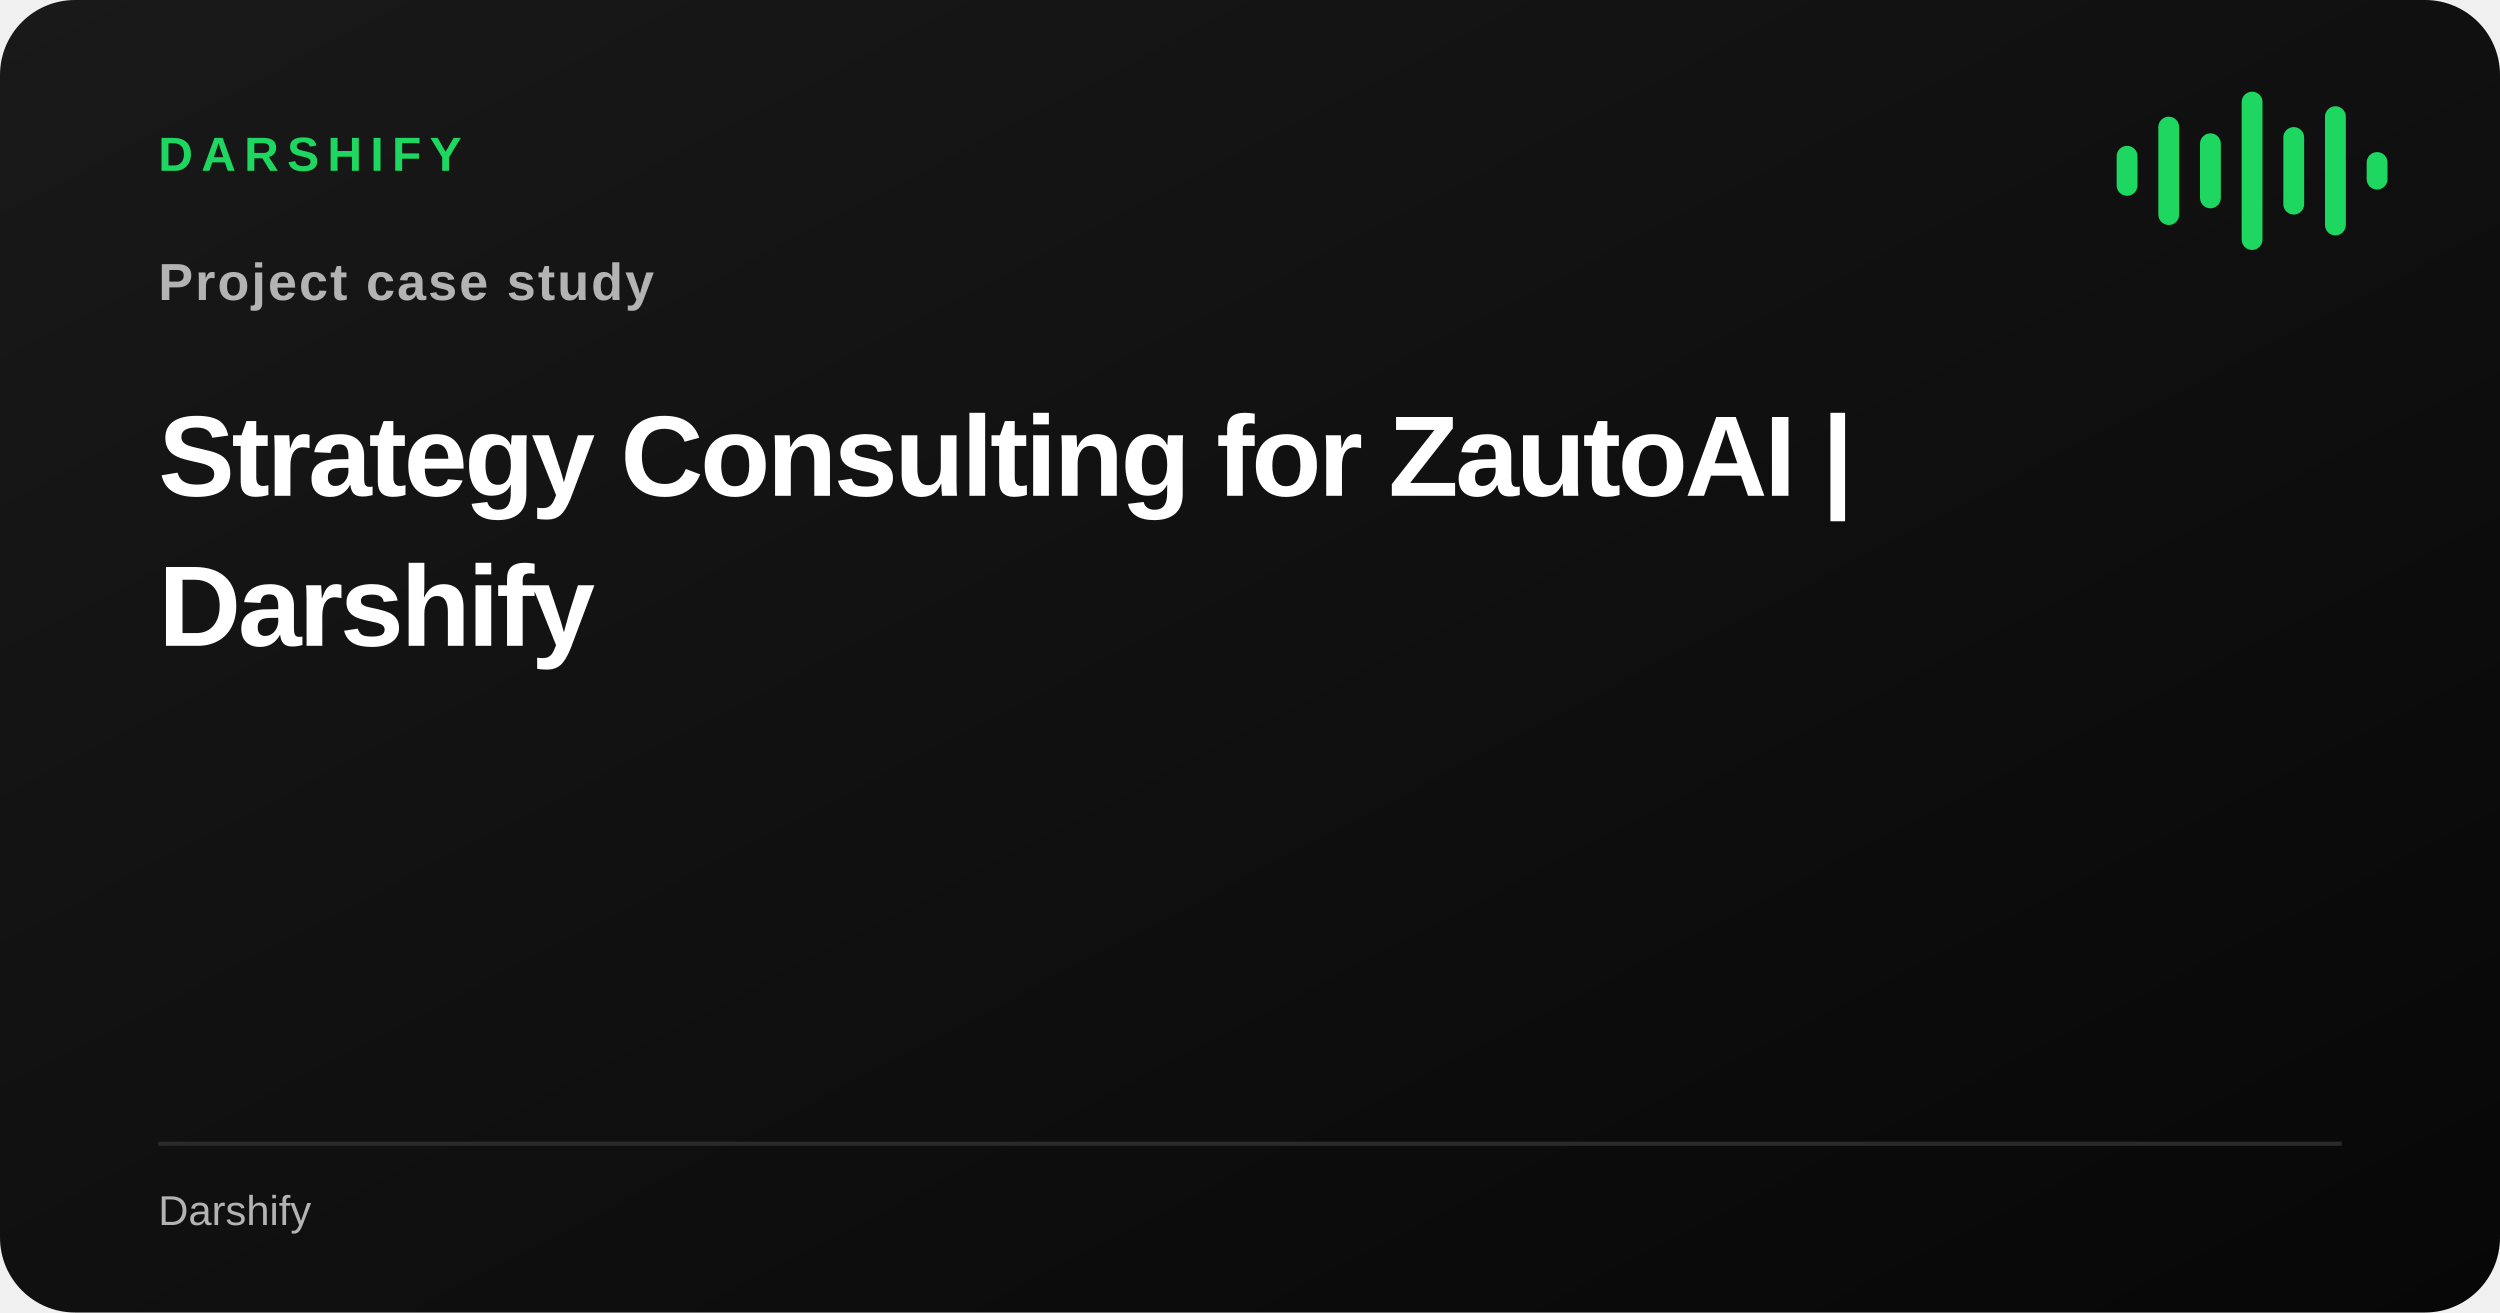
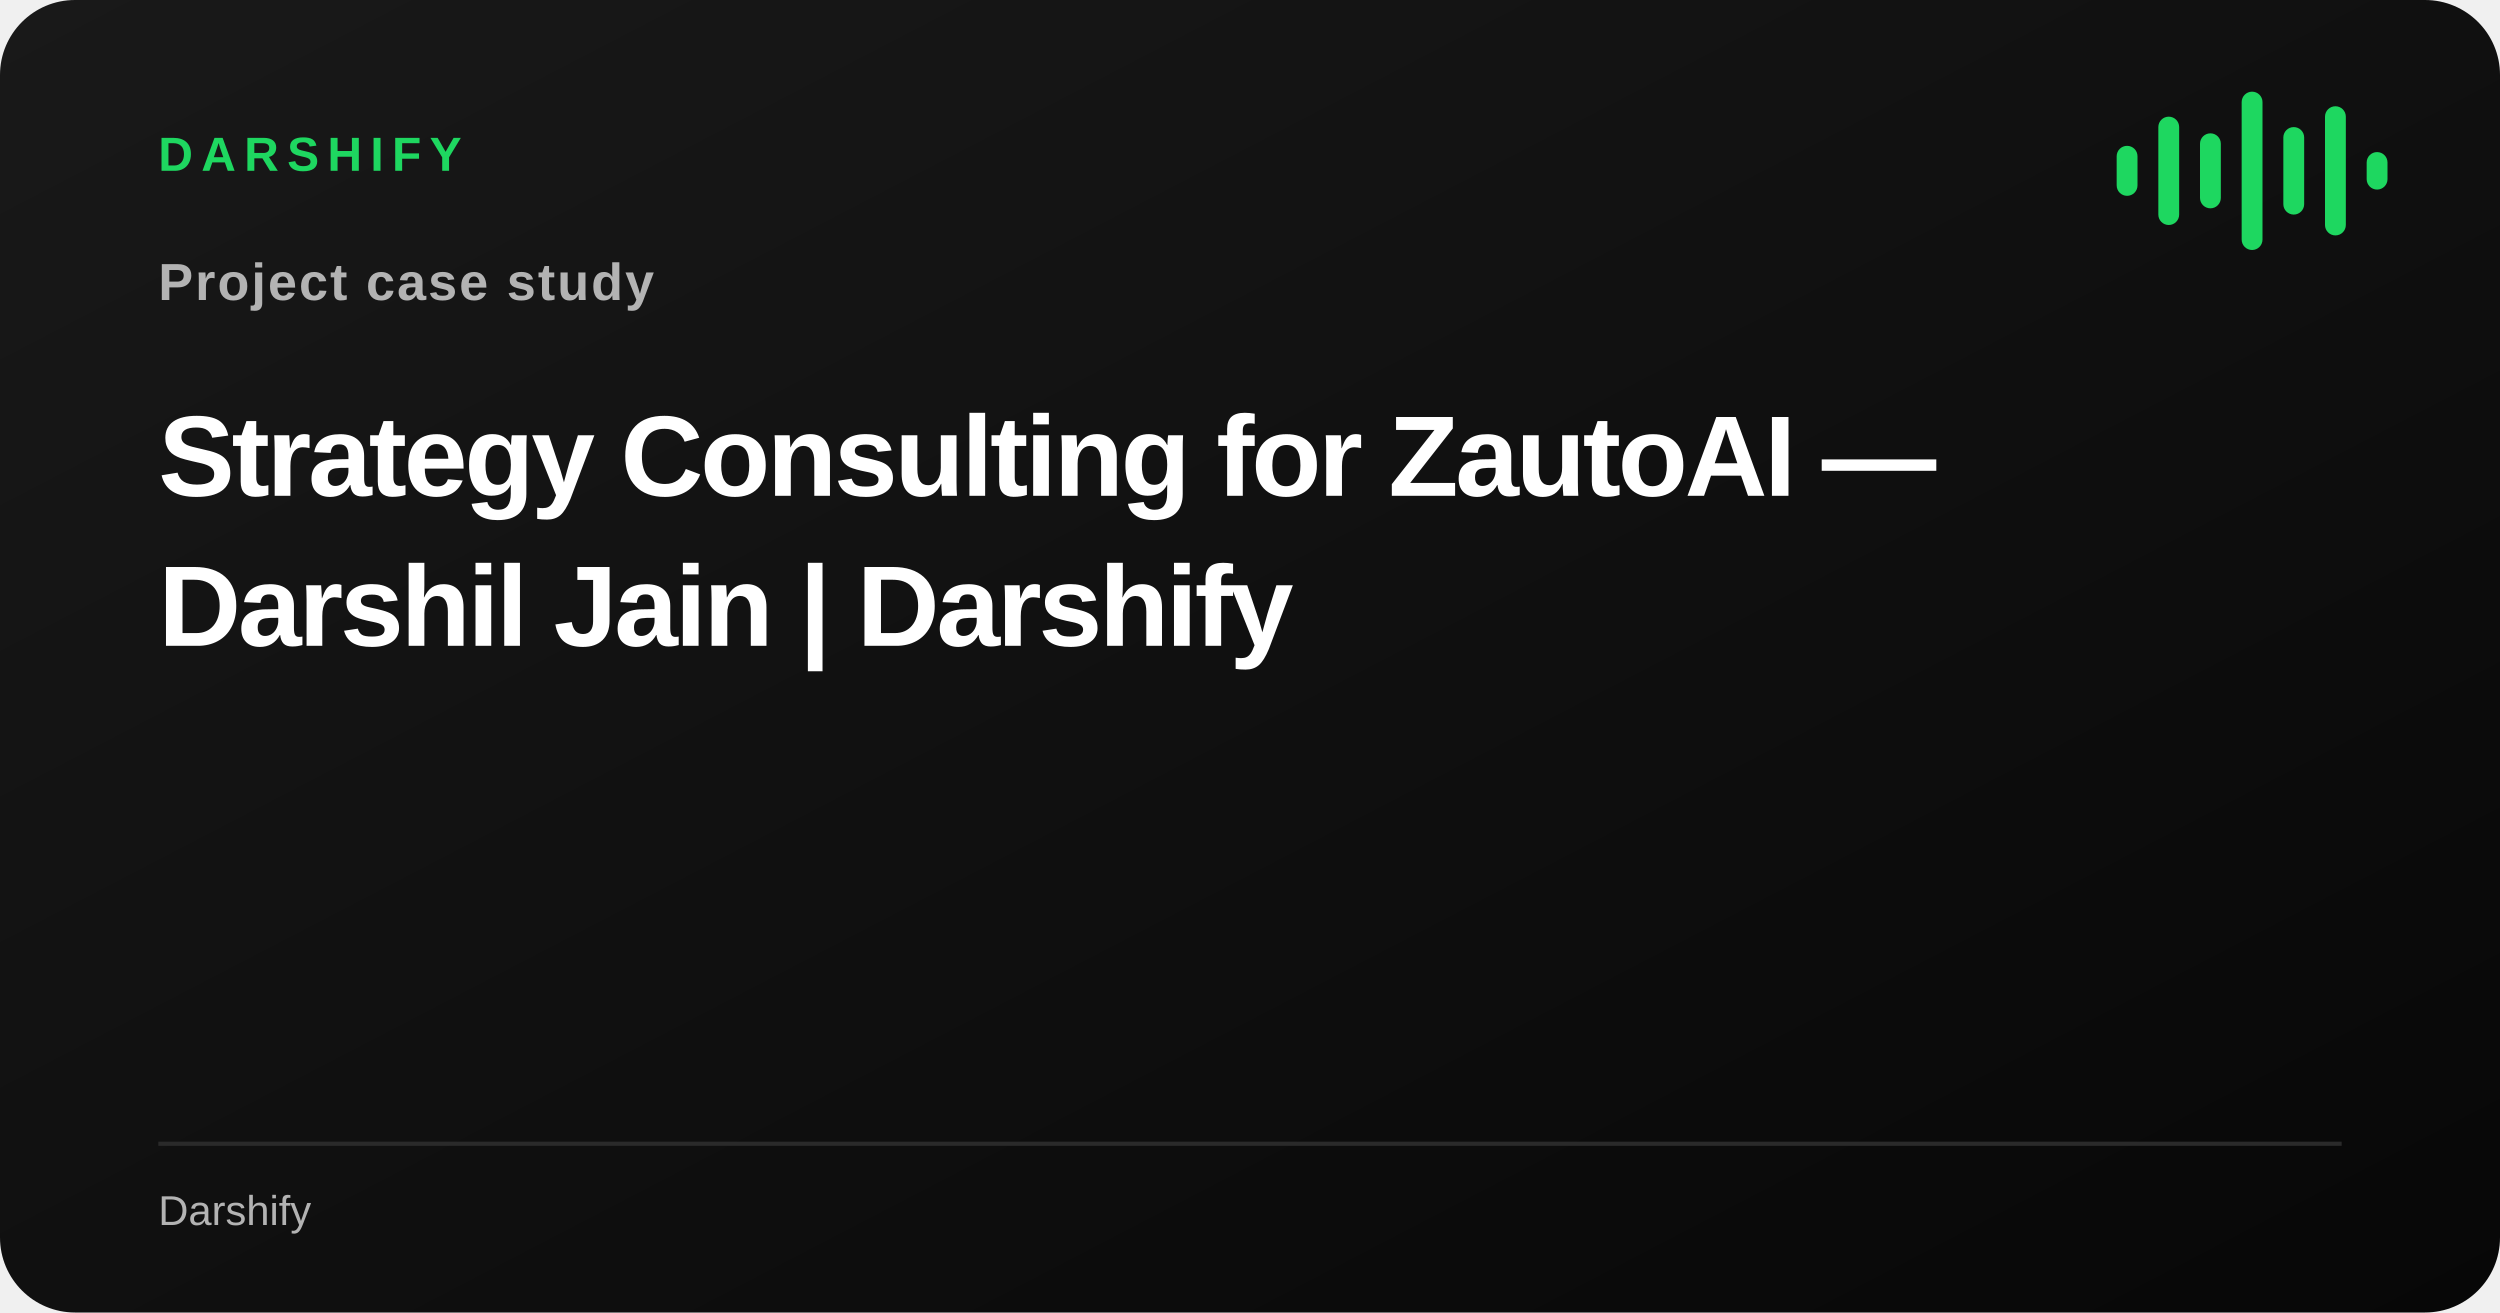
- <svg xmlns="http://www.w3.org/2000/svg" viewBox="0 0 1200 630" width="1200" height="630" role="img" aria-label="Strategy Consulting for ZautoAI | Darshify" data-route-id="case-study:p1">
+ <svg xmlns="http://www.w3.org/2000/svg" viewBox="0 0 1200 630" width="1200" height="630" role="img" aria-label="Strategy Consulting for ZautoAI — Darshil Jain | Darshify" data-route-id="case-study:p1">
  <defs>
    <linearGradient id="surface" x1="0" y1="0" x2="1" y2="1">
      <stop offset="0" stop-color="#191919" />
      <stop offset="1" stop-color="#070707" />
    </linearGradient>
    <radialGradient id="glow" cx="0" cy="0" r="1" gradientTransform="translate(1030 86) rotate(135) scale(420)">
      <stop stop-color="#1ed760" stop-opacity=".38" />
      <stop offset="1" stop-color="#1ed760" stop-opacity="0" />
    </radialGradient>
  </defs>
  <rect width="1200" height="630" rx="36" fill="url(#surface)" />
  <rect width="1200" height="630" rx="36" fill="url(#glow)" />
  <g data-motif="proof-wave" aria-label="Evidence signal">
    <rect x="1016" y="70" width="10" height="24" rx="5" fill="#1ed760" />
    <rect x="1036" y="56" width="10" height="52" rx="5" fill="#1ed760" />
    <rect x="1056" y="64" width="10" height="36" rx="5" fill="#1ed760" />
    <rect x="1076" y="44" width="10" height="76" rx="5" fill="#1ed760" />
    <rect x="1096" y="61" width="10" height="42" rx="5" fill="#1ed760" />
    <rect x="1116" y="51" width="10" height="62" rx="5" fill="#1ed760" />
    <rect x="1136" y="73" width="10" height="18" rx="5" fill="#1ed760" />
  </g>
  <text x="76" y="82" fill="#1ed760" font-family="Arial, Helvetica, sans-serif" font-size="23" font-weight="700" letter-spacing="4">DARSHIFY</text>
  <text x="76" y="144" fill="#b3b3b3" font-family="Arial, Helvetica, sans-serif" font-size="25" font-weight="600" letter-spacing="1">Project case study</text>
  <text fill="#ffffff" font-family="Arial, Helvetica, sans-serif" font-size="55" font-weight="800" letter-spacing="-1.5">
-     <tspan x="76" y="238">Strategy Consulting for ZautoAI |</tspan>
-     <tspan x="76" y="310">Darshify</tspan>
+     <tspan x="76" y="238">Strategy Consulting for ZautoAI —</tspan>
+     <tspan x="76" y="310">Darshil Jain | Darshify</tspan>
  </text>
  <rect x="76" y="548" width="1048" height="2" fill="#2a2a2a" />
  <text x="76" y="588" fill="#b3b3b3" font-family="Arial, Helvetica, sans-serif" font-size="20">Darshify</text>
</svg>
